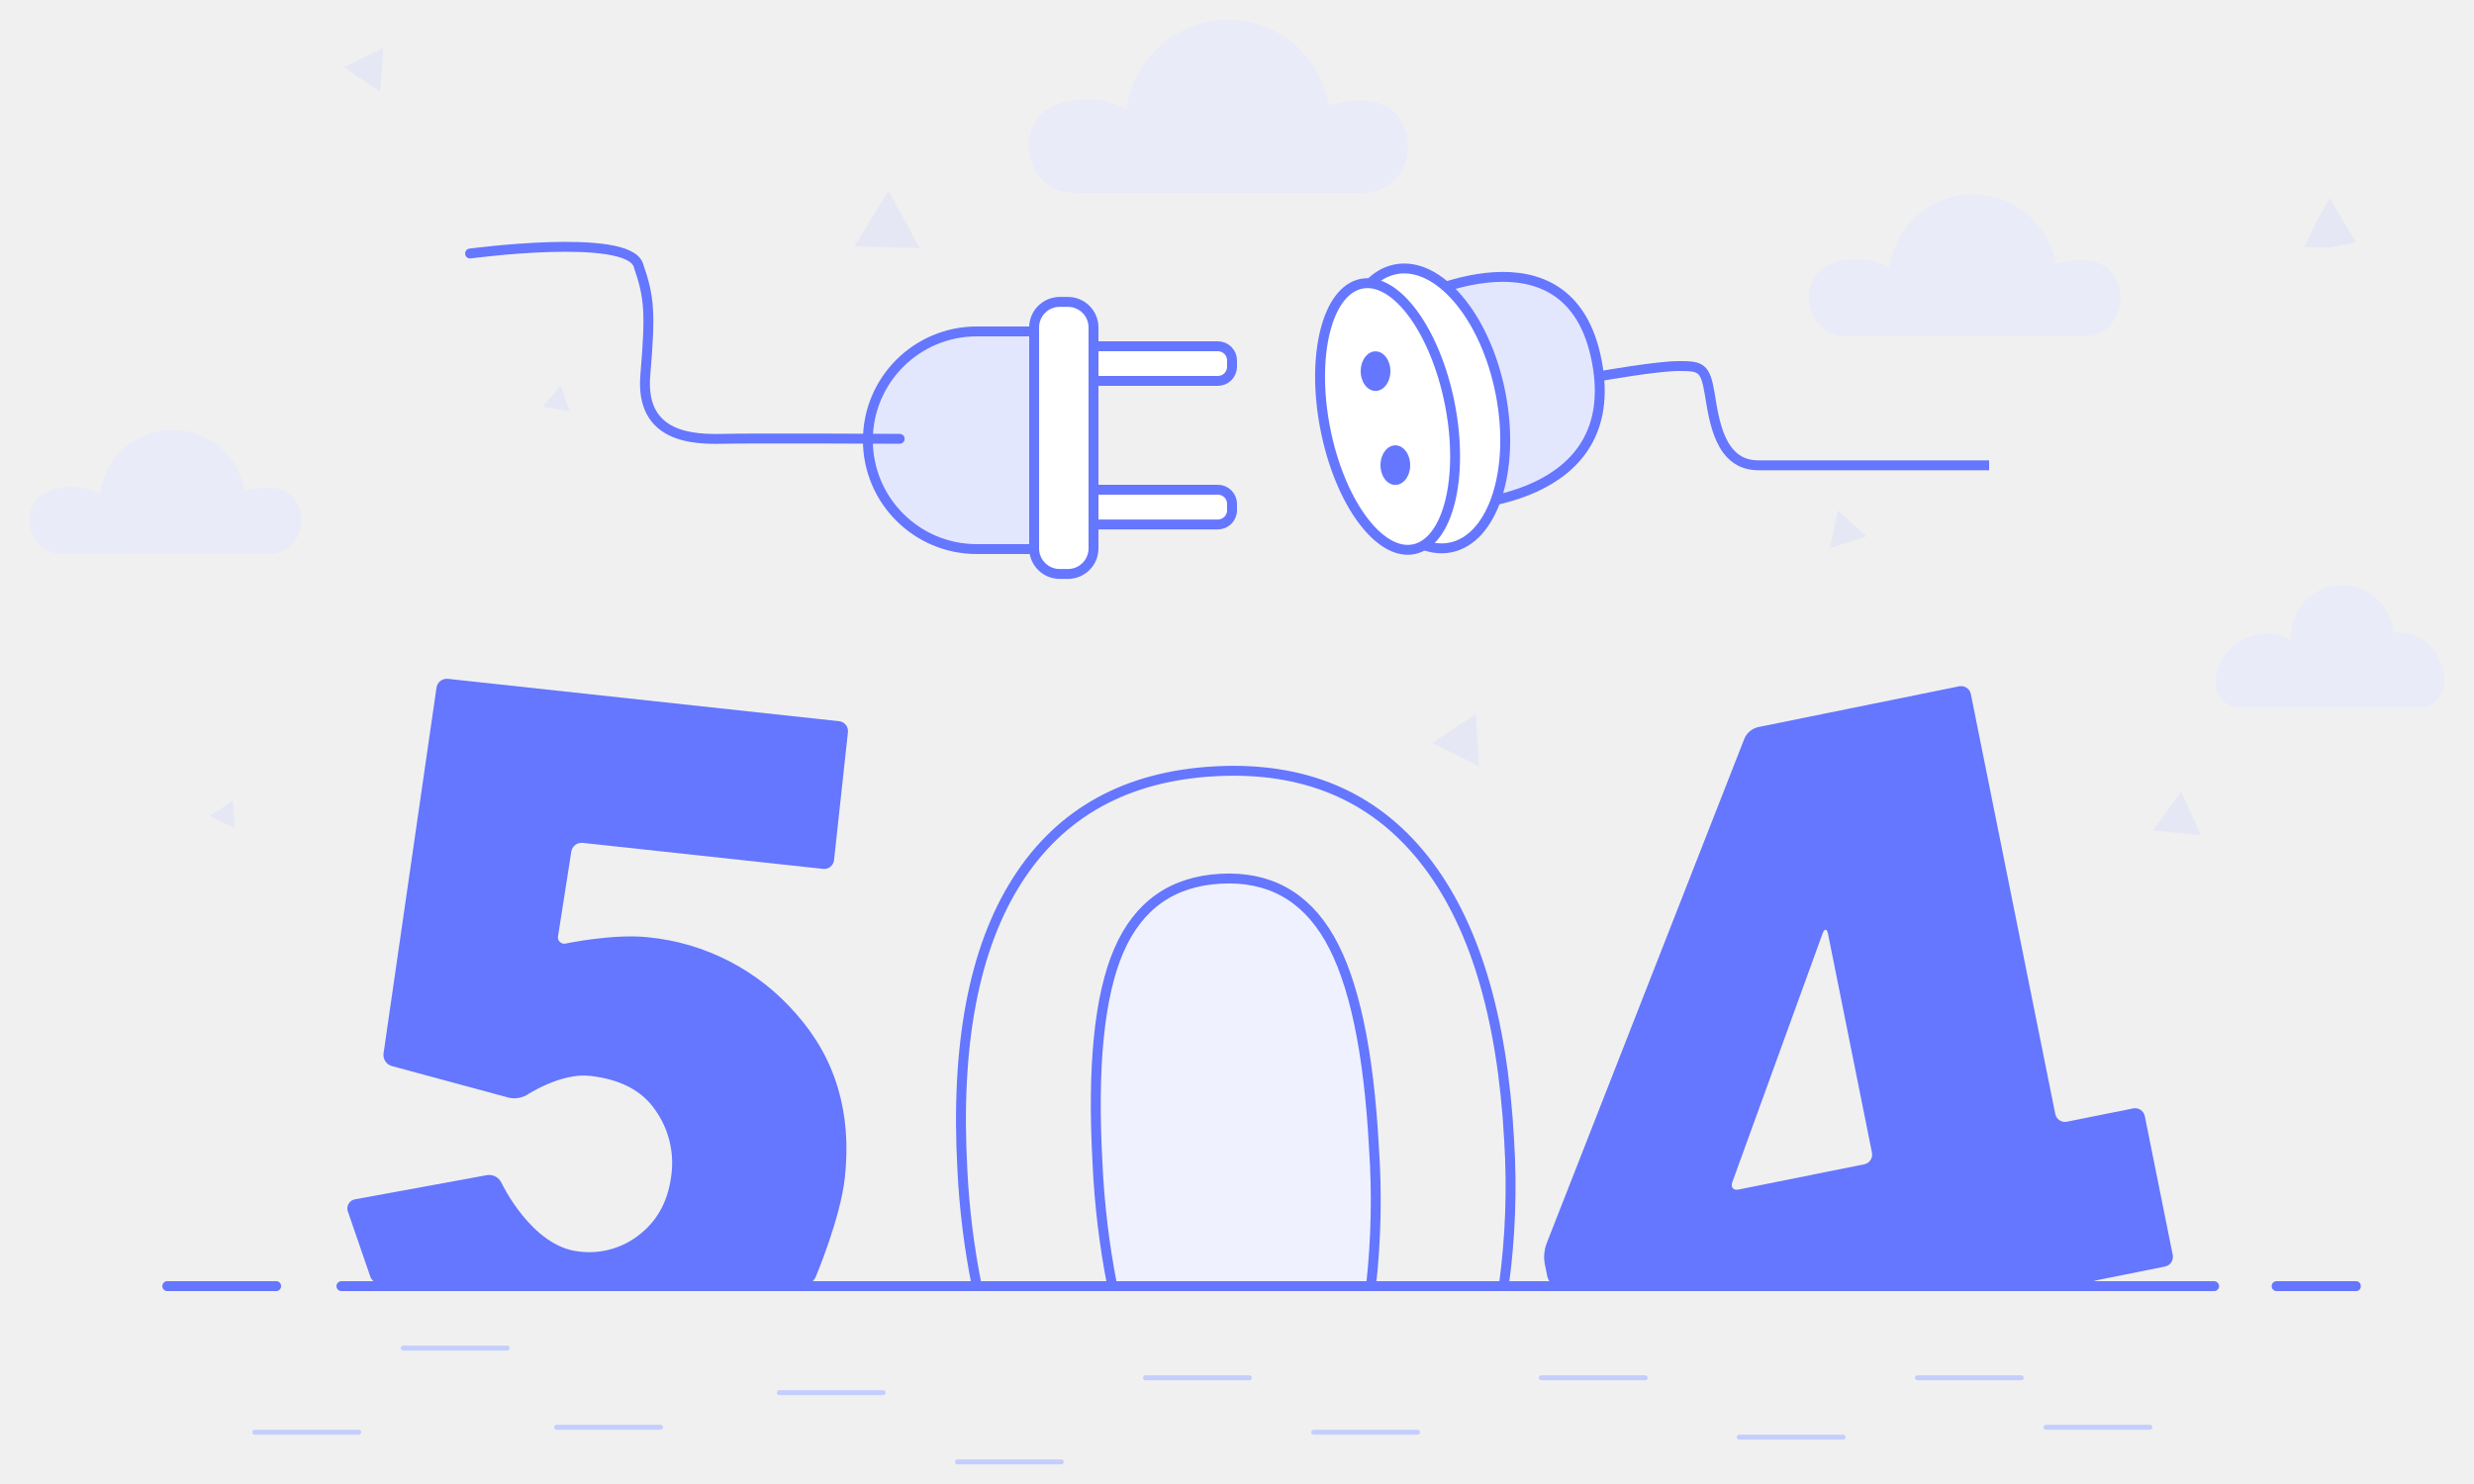
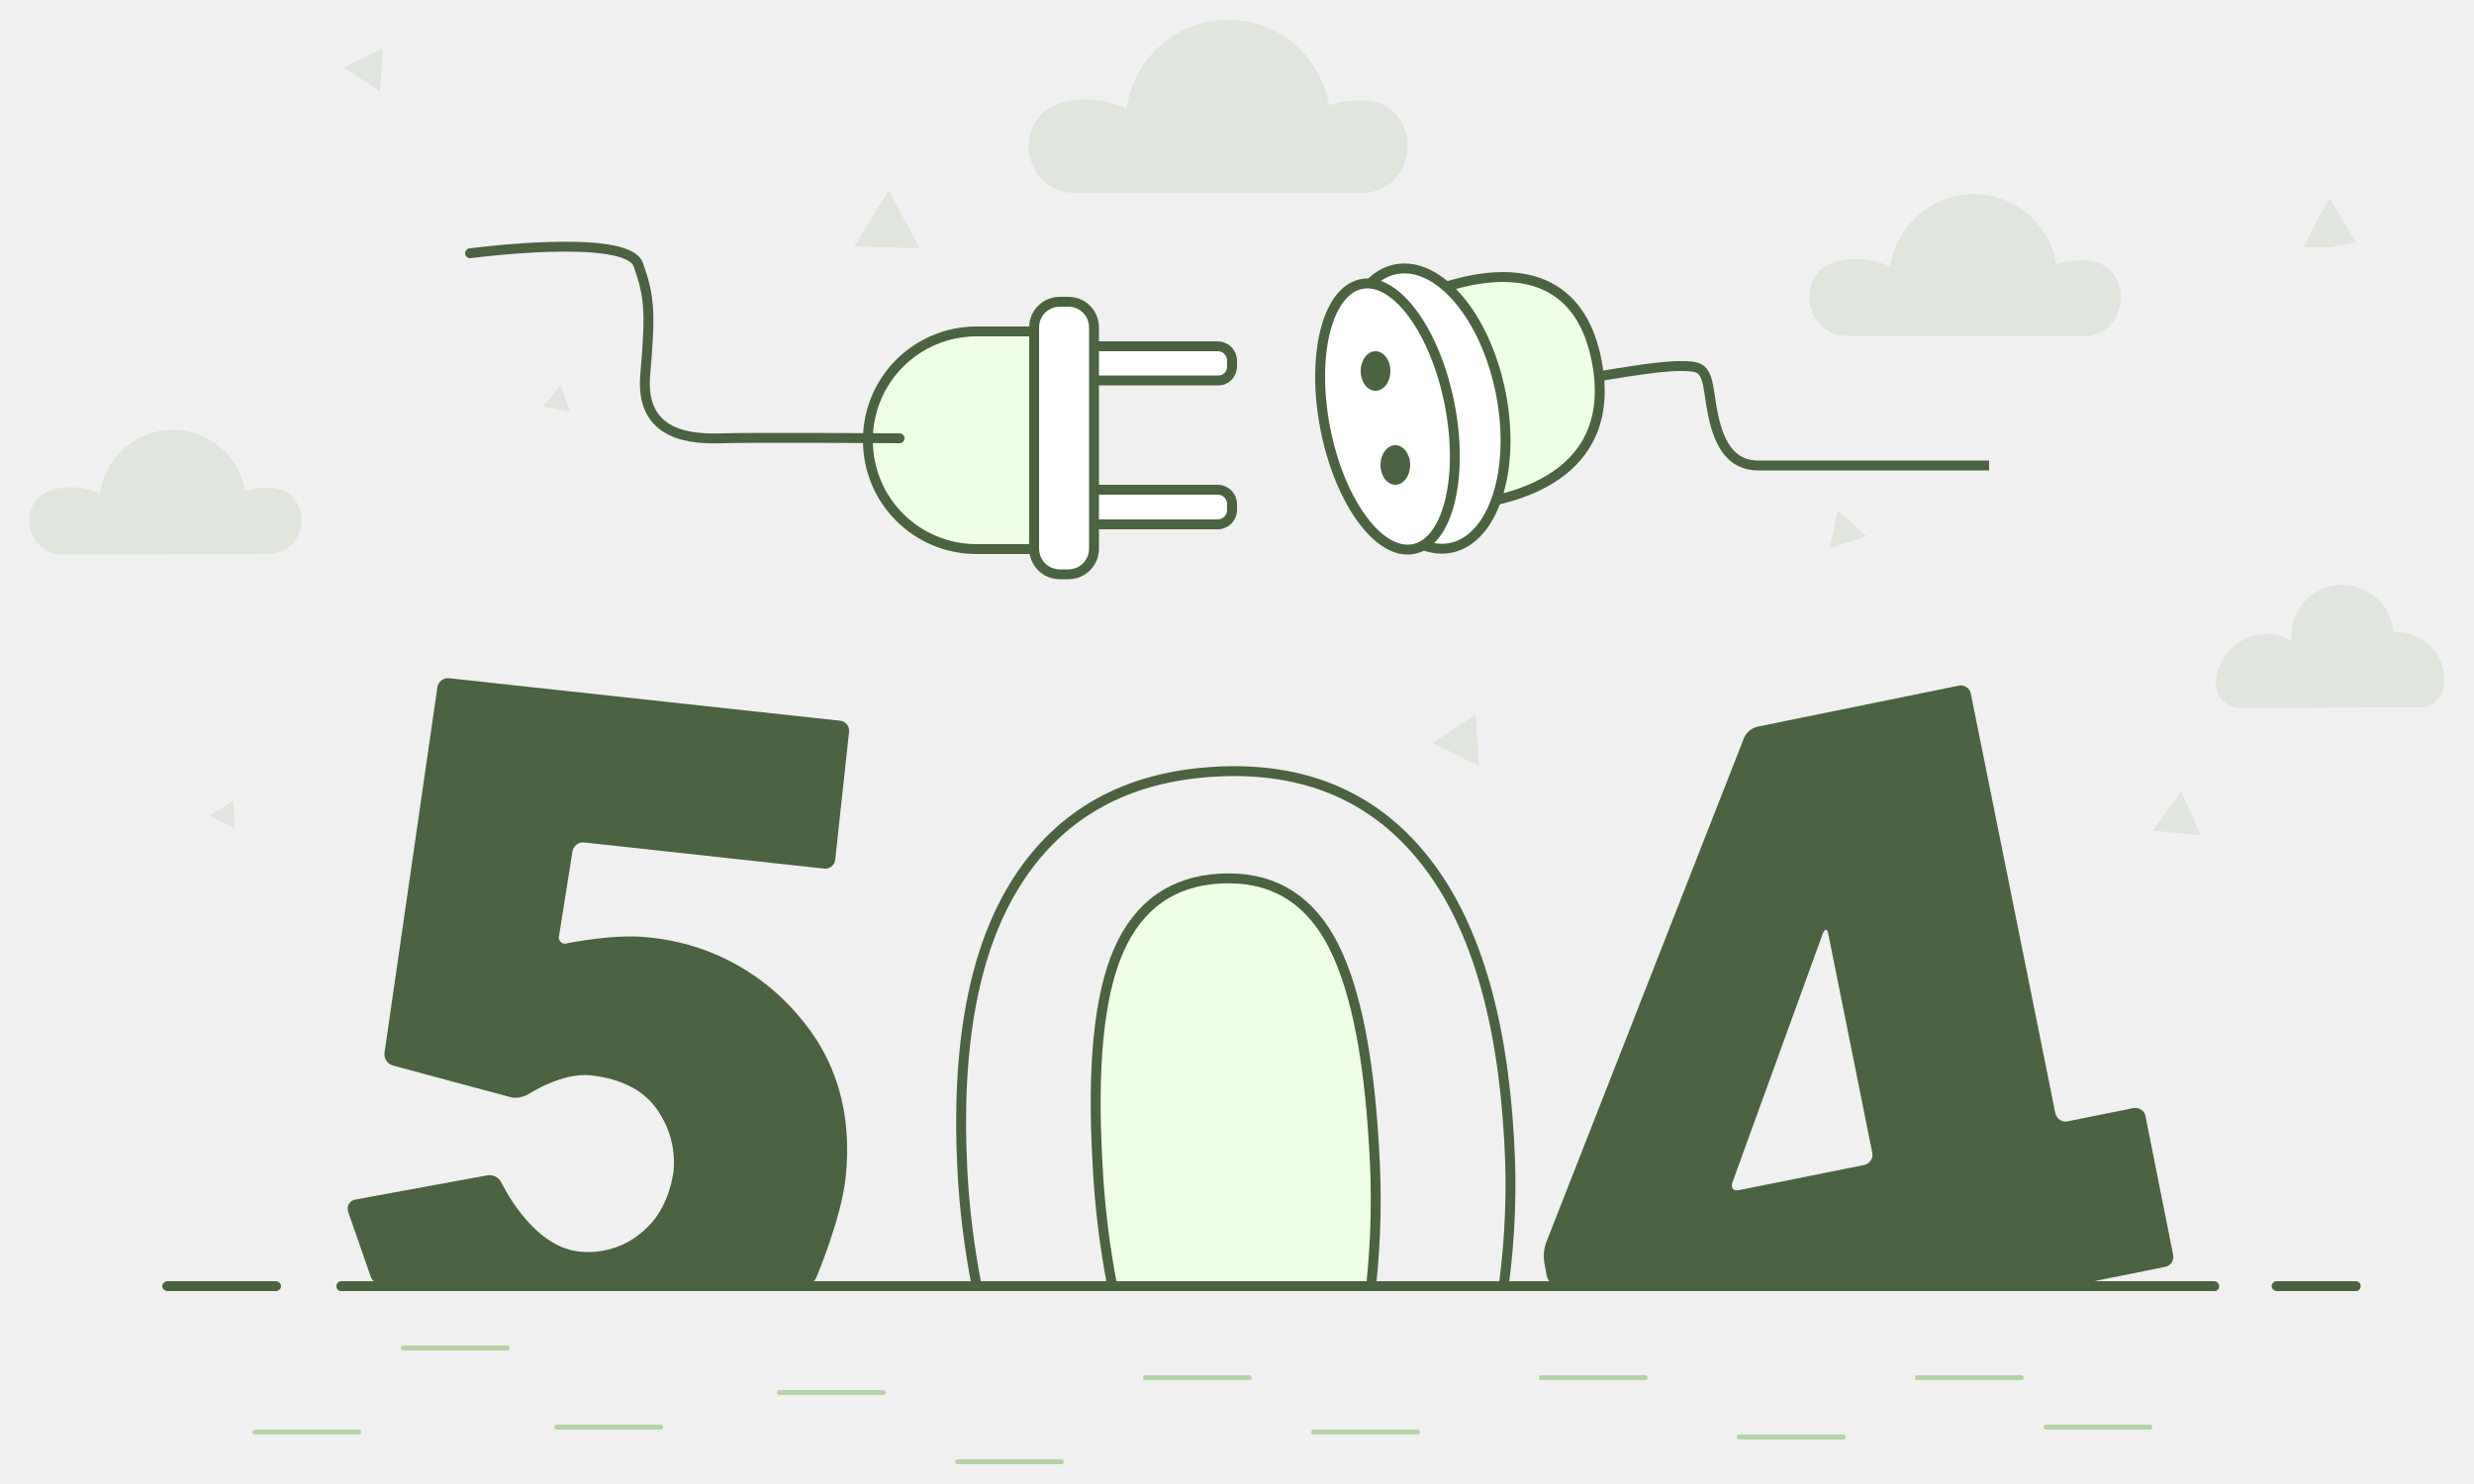
- <svg xmlns="http://www.w3.org/2000/svg" viewBox="0 0 500 300">
-   <path d="M489,143a5,5,0,0,0,4.91-4.37,10.37,10.37,0,0,0,.06-1.12,9.7,9.7,0,0,0-9.7-9.7l-.65,0a10.3,10.3,0,0,0-20.57.87q0,.39,0,.75a10.3,10.3,0,0,0-15.29,8.26.49.49,0,0,0,0,.12,4.91,4.91,0,0,0,4.92,5.17Z" fill="#e1e6ff" opacity="0.5" style="isolation:isolate" />
-   <path d="M420.87,68c9.83,0,10.47-14.8.66-15.37-.32,0-.64,0-1,0a16.23,16.23,0,0,0-5.05.8,17,17,0,0,0-33.59.53A15.68,15.68,0,0,0,371,53c-8.5,2.33-6.54,15,2.28,15Z" fill="#e1e6ff" opacity="0.5" style="isolation:isolate" />
-   <path d="M275.15,39c12,0,12.74-18,.8-18.69-.4,0-.82,0-1.23,0a20.14,20.14,0,0,0-6.15,1,20.66,20.66,0,0,0-40.86.66,18.85,18.85,0,0,0-8.22-1.87,19.13,19.13,0,0,0-4.57.56C204.27,23.23,206.34,39,217.31,39Z" fill="#e1e6ff" opacity="0.5" style="isolation:isolate" />
-   <path d="M285.21,60.75S317.15,44.08,322.71,73s-28.93,29.17-28.93,29.17Z" fill="#e3e7fe" />
-   <path d="M285.21,60.75S317.15,44.08,322.71,73s-28.93,29.17-28.93,29.17Z" fill="none" stroke="#6576ff" stroke-miterlimit="10" stroke-width="2" />
-   <path d="M323.6,76s11.24-2,15.69-2,5.35.23,6.24,5.57,2,14.49,9.8,14.49H402" fill="none" stroke="#6576ff" stroke-miterlimit="10" stroke-width="2" />
-   <ellipse cx="287.57" cy="82.58" rx="15.99" ry="28.66" transform="translate(-10.54 57.1) rotate(-11.14)" fill="#fff" />
-   <ellipse cx="287.57" cy="82.58" rx="15.99" ry="28.66" transform="translate(-10.54 57.1) rotate(-11.14)" fill="none" stroke="#6576ff" stroke-miterlimit="10" stroke-width="2" />
-   <ellipse cx="280.43" cy="84.19" rx="12.83" ry="27.35" transform="translate(-10.95 55.47) rotate(-11.08)" fill="#fff" />
-   <ellipse cx="280.43" cy="84.19" rx="12.83" ry="27.35" transform="translate(-10.95 55.47) rotate(-11.08)" fill="none" stroke="#6576ff" stroke-miterlimit="10" stroke-width="2" />
-   <ellipse cx="278" cy="75.03" rx="3" ry="4" fill="#6576ff" />
-   <ellipse cx="282" cy="94.03" rx="3" ry="4" fill="#6576ff" />
-   <path d="M215,111H197.4a22,22,0,0,1-22-22h0a22,22,0,0,1,22-22h16.23Z" fill="#e3e7fe" />
-   <path d="M215,111H197.4a22,22,0,0,1-22-22h0a22,22,0,0,1,22-22h16.23Z" fill="none" stroke="#6576ff" stroke-miterlimit="10" stroke-width="2" />
-   <path d="M216,99h30.13A2.87,2.87,0,0,1,249,101.9v1.25a2.87,2.87,0,0,1-2.87,2.87H216a0,0,0,0,1,0,0V99A0,0,0,0,1,216,99Z" fill="#fff" />
-   <path d="M216,99h30.13A2.87,2.87,0,0,1,249,101.9v1.25a2.87,2.87,0,0,1-2.87,2.87H216a0,0,0,0,1,0,0V99A0,0,0,0,1,216,99Z" fill="none" stroke="#6576ff" stroke-miterlimit="10" stroke-width="2" />
-   <path d="M216,70h30.13A2.87,2.87,0,0,1,249,72.9v1.25A2.87,2.87,0,0,1,246.13,77H216a0,0,0,0,1,0,0V70A0,0,0,0,1,216,70Z" fill="#fff" />
-   <path d="M216,70h30.13A2.87,2.87,0,0,1,249,72.9v1.25A2.87,2.87,0,0,1,246.13,77H216a0,0,0,0,1,0,0V70A0,0,0,0,1,216,70Z" fill="none" stroke="#6576ff" stroke-miterlimit="10" stroke-width="2" />
-   <path d="M95,51.25s31.73-4.25,34,2.31,2.49,9.57,1.42,22.3,9.79,13,15.83,12.85,35.58,0,35.58,0" fill="none" stroke="#6576ff" stroke-linecap="round" stroke-linejoin="round" stroke-width="2" />
-   <rect x="209" y="61.03" width="12" height="55" rx="5.17" ry="5.17" fill="#fff" />
-   <rect x="209" y="61.03" width="12" height="55" rx="5.17" ry="5.17" fill="none" stroke="#6576ff" stroke-miterlimit="10" stroke-width="2" />
-   <path d="M197.42,260H303.91A147.92,147.92,0,0,0,305,230.51q-2.06-37.83-17.32-56.94t-42.13-17.65q-26.86,1.47-40,22.11t-11.05,58.48A158.89,158.89,0,0,0,197.42,260Z" fill="none" stroke="#6576ff" stroke-miterlimit="10" stroke-width="2" />
-   <path d="M224.8,260h52.28a156.21,156.21,0,0,0,.6-28q-1.59-29.44-9-42.3t-22-12.06q-14.62.8-20.55,14.48T221.8,235A168.82,168.82,0,0,0,224.8,260Z" fill="#eff1ff" />
-   <path d="M224.8,260h52.28a156.21,156.21,0,0,0,.6-28q-1.59-29.44-9-42.3t-22-12.06q-14.62.8-20.55,14.48T221.8,235A168.82,168.82,0,0,0,224.8,260Z" fill="none" stroke="#6576ff" stroke-miterlimit="10" stroke-width="2" />
-   <path d="M129.54,249.34A16.28,16.28,0,0,1,117,253c-9.63-1-15.71-14-15.71-14a2.74,2.74,0,0,0-2.81-1.45l-26.72,4.9a1.87,1.87,0,0,0-1.51,2.3l4.65,13.5A3.42,3.42,0,0,0,77.7,260h84.37a3.27,3.27,0,0,0,2.78-1.85s5-11.83,5.9-20.11q2.13-19.66-9.91-33.15a45.39,45.39,0,0,0-29.9-15.42c-7-.75-16.49,1.25-16.49,1.25a1.29,1.29,0,0,1-1.65-1.57l2.66-17a2.13,2.13,0,0,1,2.3-1.76l48.6,5.26a2,2,0,0,0,2.2-1.77L171.37,148a2,2,0,0,0-1.77-2.2l-79.1-8.57A2.1,2.1,0,0,0,88.22,139L77.51,213a2.33,2.33,0,0,0,1.65,2.5l23.75,6.42a5.09,5.09,0,0,0,3.6-.59s6.78-4.48,12.67-3.84q9.22,1,13.26,6.92a18.46,18.46,0,0,1,3.29,12.74Q134.89,245,129.54,249.34Z" fill="#6576ff" />
-   <rect x="51" y="289.03" width="22" height="1" rx="0.5" ry="0.5" fill="#c4cefe" />
-   <rect x="112" y="288.03" width="22" height="1" rx="0.5" ry="0.5" fill="#c4cefe" />
-   <rect x="157" y="281.03" width="22" height="1" rx="0.5" ry="0.5" fill="#c4cefe" />
-   <rect x="193" y="295.03" width="22" height="1" rx="0.5" ry="0.5" fill="#c4cefe" />
-   <rect x="265" y="289.03" width="22" height="1" rx="0.5" ry="0.5" fill="#c4cefe" />
-   <rect x="351" y="290.03" width="22" height="1" rx="0.5" ry="0.5" fill="#c4cefe" />
-   <rect x="81" y="272.03" width="22" height="1" rx="0.5" ry="0.5" fill="#c4cefe" />
-   <rect x="231" y="278.03" width="22" height="1" rx="0.5" ry="0.5" fill="#c4cefe" />
-   <rect x="387" y="278.03" width="22" height="1" rx="0.5" ry="0.5" fill="#c4cefe" />
-   <rect x="311" y="278.03" width="22" height="1" rx="0.5" ry="0.5" fill="#c4cefe" />
-   <rect x="413" y="288.03" width="22" height="1" rx="0.5" ry="0.5" fill="#c4cefe" />
-   <path d="M448.49,260a1,1,0,0,1-1,1H69a1,1,0,0,1-1-1h0a1,1,0,0,1,1-1H447.47a1,1,0,0,1,1,1Z" fill="#6576ff" />
-   <path d="M56.81,260a1,1,0,0,1-.88,1H33.69a1,1,0,0,1-.88-1h0a1,1,0,0,1,.88-1H55.93a1,1,0,0,1,.88,1Z" fill="#6576ff" />
-   <path d="M477.12,260a.94.94,0,0,1-.88,1H460a1,1,0,0,1-.89-1h0a1,1,0,0,1,.89-1h16.23a.94.94,0,0,1,.88,1Z" fill="#6576ff" />
-   <path d="M54.19,112c8.49,0,9.15-12.8.67-13.37-.32,0-.65,0-1,0a14.22,14.22,0,0,0-4.4.69,14.78,14.78,0,0,0-29.24.46,13.6,13.6,0,0,0-5.88-1.33,13.44,13.44,0,0,0-3.61.49c-7.41,2-5.69,13.09,2,13.09Z" fill="#e1e6ff" opacity="0.5" style="isolation:isolate" />
-   <path d="M420.36,260c1.1,0,2-.2,1.92-.44s.79-.62,1.87-.83l13.39-2.69a2,2,0,0,0,1.57-2.36l-5.64-28.05a2,2,0,0,0-2.35-1.56l-13.4,2.69a2,2,0,0,1-2.35-1.57l-17.06-84.88a2,2,0,0,0-2.35-1.57L355.26,147a4.07,4.07,0,0,0-2.69,2.25L312.51,251.53a7.87,7.87,0,0,0-.34,3.82l.55,2.72a2.55,2.55,0,0,0,2.39,2Zm-52-71.32c.38-1,.86-1,1.08.08l8.89,44.26a2,2,0,0,1-1.56,2.35l-25.39,5.1c-1.08.22-1.65-.45-1.28-1.48Z" fill="#6576ff" />
-   <g opacity="0.5">
-     <polygon points="435.13 167.88 437.97 163.94 440.81 160 442.8 164.43 444.8 168.85 439.96 168.37 435.13 167.88" fill="#dae0f7" />
-     <polygon points="172.64 49.82 176.1 44.17 179.56 38.53 182.72 44.35 185.88 50.17 179.26 50 172.64 49.82" fill="#dae0f7" />
-     <polygon points="76.82 18.56 73.16 16.08 69.49 13.6 73.47 11.67 77.45 9.73 77.14 14.15 76.82 18.56" fill="#dae0f7" />
-     <polygon points="377.22 108.43 373.51 109.63 369.81 110.82 370.63 107.02 371.44 103.21 374.33 105.82 377.22 108.43" fill="#dae0f7" />
-     <polygon points="476.2 49.03 470.92 50.03 465.64 50.03 468.24 44.65 470.84 40.06 473.52 44.6 476.2 49.03" fill="#dae0f7" />
-     <polygon points="298.9 154.9 294.17 152.54 289.45 150.19 293.85 147.28 298.25 144.36 298.57 149.63 298.9 154.9" fill="#dae0f7" />
-     <polygon points="47.45 167.44 44.94 166.19 42.44 164.94 44.77 163.4 47.1 161.85 47.28 164.64 47.45 167.44" fill="#dae0f7" />
-     <polygon points="115.21 83.19 112.46 82.7 109.7 82.21 111.51 80.07 113.31 77.93 114.26 80.56 115.21 83.19" fill="#dae0f7" />
+ <svg xmlns="http://www.w3.org/2000/svg" version="1.1" id="Layer_1" x="0px" y="0px" viewBox="0 0 500 300" style="enable-background:new 0 0 500 300;" xml:space="preserve">
+   <style type="text/css">
+ 	.st0{opacity:0.5;fill:#CDD8C7;enable-background:new    ;}
+ 	.st1{fill:#EFFFE6;}
+ 	.st2{fill:none;stroke:#4B6340;stroke-width:2;stroke-miterlimit:10;}
+ 	.st3{fill:#FFFFFF;}
+ 	.st4{fill:#4B6340;}
+ 	.st5{fill:none;stroke:#4B6340;stroke-width:2;stroke-linecap:round;stroke-linejoin:round;}
+ 	.st6{fill:#B6D3A7;}
+ 	.st7{opacity:0.5;}
+ 	.st8{fill:#CDD8C7;}
+ </style>
+   <path class="st0" d="M489,143c2.5,0,4.6-1.9,4.9-4.4c0-0.4,0.1-0.7,0.1-1.1c0-5.4-4.3-9.7-9.7-9.7l0,0h-0.6  c-0.4-5.7-5.4-9.9-11.1-9.5c-5.4,0.4-9.6,4.9-9.5,10.4c0,0.3,0,0.5,0,0.8c-5-2.8-11.2-1-14,4c-0.7,1.3-1.2,2.8-1.3,4.3  c0,0,0,0.1,0,0.1c-0.1,2.7,1.9,5,4.6,5.2c0.1,0,0.2,0,0.3,0L489,143z" />
+   <path class="st0" d="M420.9,68c9.8,0,10.5-14.8,0.7-15.4c-0.3,0-0.6,0-1,0c-1.7,0-3.4,0.3-5,0.8c-1.6-9.3-10.4-15.5-19.6-13.9  c-7.3,1.3-12.9,7.1-14,14.4c-3.4-1.6-7.3-2-10.9-1c-8.5,2.3-6.5,15,2.3,15H420.9z" />
+   <path class="st0" d="M275.1,39c12,0,12.7-18,0.8-18.7c-0.4,0-0.8,0-1.2,0c-2.1,0-4.2,0.3-6.1,1c-1.9-11.3-12.5-18.9-23.8-17  c-9,1.5-15.9,8.7-17.1,17.7c-2.6-1.2-5.4-1.9-8.2-1.9c-1.5,0-3.1,0.2-4.6,0.6c-10.6,2.6-8.6,18.3,2.4,18.3H275.1z" />
+   <path class="st1" d="M285.2,60.8c0,0,31.9-16.7,37.5,12.2s-28.9,29.2-28.9,29.2L285.2,60.8z" />
+   <path class="st2" d="M285.2,60.8c0,0,31.9-16.7,37.5,12.2s-28.9,29.2-28.9,29.2L285.2,60.8z" />
+   <path class="st2" d="M323.6,76c0,0,11.2-2,15.7-2s5.4,0.2,6.2,5.6s2,14.5,9.8,14.5H402" />
+   <ellipse transform="matrix(0.9812 -0.1932 0.1932 0.9812 -10.5335 57.1155)" class="st3" cx="287.6" cy="82.6" rx="16" ry="28.7" />
+   <ellipse transform="matrix(0.9812 -0.1932 0.1932 0.9812 -10.5335 57.1155)" class="st2" cx="287.6" cy="82.6" rx="16" ry="28.7" />
+   <ellipse transform="matrix(0.9814 -0.1922 0.1922 0.9814 -10.9538 55.4628)" class="st3" cx="280.4" cy="84.2" rx="12.8" ry="27.3" />
+   <ellipse transform="matrix(0.9814 -0.1922 0.1922 0.9814 -10.9538 55.4628)" class="st2" cx="280.4" cy="84.2" rx="12.8" ry="27.3" />
+   <ellipse class="st4" cx="278" cy="75" rx="3" ry="4" />
+   <ellipse class="st4" cx="282" cy="94" rx="3" ry="4" />
+   <path class="st1" d="M215,111h-17.6c-12.2,0-22-9.8-22-22l0,0c0-12.2,9.8-22,22-22h16.2L215,111z" />
+   <path class="st2" d="M215,111h-17.6c-12.2,0-22-9.8-22-22l0,0c0-12.2,9.8-22,22-22h16.2L215,111z" />
+   <path class="st3" d="M216,99h30.1c1.6,0,2.9,1.3,2.9,2.9c0,0,0,0,0,0v1.2c0,1.6-1.3,2.9-2.9,2.9H216l0,0V99L216,99z" />
+   <path class="st2" d="M216,99h30.1c1.6,0,2.9,1.3,2.9,2.9c0,0,0,0,0,0v1.2c0,1.6-1.3,2.9-2.9,2.9H216l0,0V99L216,99z" />
+   <path class="st3" d="M216,70h30.1c1.6,0,2.9,1.3,2.9,2.9c0,0,0,0,0,0v1.2c0,1.6-1.3,2.9-2.9,2.8H216l0,0V70L216,70z" />
+   <path class="st2" d="M216,70h30.1c1.6,0,2.9,1.3,2.9,2.9c0,0,0,0,0,0v1.2c0,1.6-1.3,2.9-2.9,2.8H216l0,0V70L216,70z" />
+   <path class="st5" d="M95,51.2c0,0,31.7-4.2,34,2.3s2.5,9.6,1.4,22.3s9.8,13,15.8,12.8s35.6,0,35.6,0" />
+   <path class="st3" d="M214.2,61h1.7c2.9,0,5.2,2.3,5.2,5.2v44.7c0,2.9-2.3,5.2-5.2,5.2h-1.7c-2.9,0-5.2-2.3-5.2-5.2V66.2  C209,63.3,211.3,61,214.2,61z" />
+   <path class="st2" d="M214.2,61h1.7c2.9,0,5.2,2.3,5.2,5.2v44.7c0,2.9-2.3,5.2-5.2,5.2h-1.7c-2.9,0-5.2-2.3-5.2-5.2V66.2  C209,63.3,211.3,61,214.2,61z" />
+   <path class="st2" d="M197.4,260h106.5c1.3-9.8,1.7-19.6,1.1-29.5c-1.4-25.2-7.1-44.2-17.3-56.9c-10.2-12.7-24.2-18.6-42.1-17.6  c-17.9,1-31.2,8.4-40,22.1s-12.4,33.3-11.1,58.5C194.9,244.4,195.9,252.3,197.4,260z" />
+   <path class="st1" d="M224.8,260h52.3c1-9.3,1.2-18.7,0.6-28c-1.1-19.6-4.1-33.7-9-42.3s-12.3-12.6-22-12.1  c-9.7,0.5-16.6,5.4-20.6,14.5s-5.4,23.4-4.3,42.9C222.2,243.4,223.2,251.8,224.8,260z" />
+   <path class="st2" d="M224.8,260h52.3c1-9.3,1.2-18.7,0.6-28c-1.1-19.6-4.1-33.7-9-42.3s-12.3-12.6-22-12.1  c-9.7,0.5-16.6,5.4-20.6,14.5s-5.4,23.4-4.3,42.9C222.2,243.4,223.2,251.8,224.8,260z" />
+   <path class="st4" d="M129.5,249.3c-3.5,2.9-8,4.2-12.5,3.7c-9.6-1-15.7-14-15.7-14c-0.5-1-1.7-1.6-2.8-1.4l-26.7,4.9  c-1,0.2-1.7,1.1-1.5,2.1c0,0.1,0,0.1,0,0.2l4.7,13.5c0.6,1,1.6,1.7,2.8,1.8h84.4c1.2-0.1,2.3-0.8,2.8-1.9c0,0,5-11.8,5.9-20.1  c1.4-13.1-1.9-24.2-9.9-33.2c-7.6-8.8-18.3-14.3-29.9-15.4c-7-0.8-16.5,1.2-16.5,1.2c-0.7,0.2-1.4-0.1-1.6-0.8  c-0.1-0.2-0.1-0.5,0-0.8l2.7-17c0.2-1.1,1.2-1.9,2.3-1.8l48.6,5.3c1.1,0.1,2.1-0.7,2.2-1.8l2.8-25.9c0.1-1.1-0.7-2.1-1.8-2.2  l-79.1-8.6c-1.1-0.1-2.1,0.7-2.3,1.8l-10.7,74c-0.1,1.1,0.6,2.2,1.7,2.5l23.8,6.4c1.2,0.3,2.5,0,3.6-0.6c0,0,6.8-4.5,12.7-3.8  c6.1,0.7,10.6,3,13.3,6.9c2.6,3.7,3.8,8.2,3.3,12.7C135.2,242.4,133.1,246.4,129.5,249.3z" />
+   <path class="st6" d="M51.5,289h21c0.3,0,0.5,0.2,0.5,0.5l0,0c0,0.3-0.2,0.5-0.5,0.5h-21c-0.3,0-0.5-0.2-0.5-0.5l0,0  C51,289.3,51.2,289,51.5,289z" />
+   <path class="st6" d="M112.5,288h21c0.3,0,0.5,0.2,0.5,0.5l0,0c0,0.3-0.2,0.5-0.5,0.5h-21c-0.3,0-0.5-0.2-0.5-0.5l0,0  C112,288.3,112.2,288,112.5,288z" />
+   <path class="st6" d="M157.5,281h21c0.3,0,0.5,0.2,0.5,0.5l0,0c0,0.3-0.2,0.5-0.5,0.5h-21c-0.3,0-0.5-0.2-0.5-0.5l0,0  C157,281.3,157.2,281,157.5,281z" />
+   <path class="st6" d="M193.5,295h21c0.3,0,0.5,0.2,0.5,0.5l0,0c0,0.3-0.2,0.5-0.5,0.5h-21c-0.3,0-0.5-0.2-0.5-0.5l0,0  C193,295.3,193.2,295,193.5,295z" />
+   <path class="st6" d="M265.5,289h21c0.3,0,0.5,0.2,0.5,0.5l0,0c0,0.3-0.2,0.5-0.5,0.5h-21c-0.3,0-0.5-0.2-0.5-0.5l0,0  C265,289.3,265.2,289,265.5,289z" />
+   <path class="st6" d="M351.5,290h21c0.3,0,0.5,0.2,0.5,0.5l0,0c0,0.3-0.2,0.5-0.5,0.5h-21c-0.3,0-0.5-0.2-0.5-0.5l0,0  C351,290.3,351.2,290,351.5,290z" />
+   <path class="st6" d="M81.5,272h21c0.3,0,0.5,0.2,0.5,0.5l0,0c0,0.3-0.2,0.5-0.5,0.5h-21c-0.3,0-0.5-0.2-0.5-0.5l0,0  C81,272.3,81.2,272,81.5,272z" />
+   <path class="st6" d="M231.5,278h21c0.3,0,0.5,0.2,0.5,0.5l0,0c0,0.3-0.2,0.5-0.5,0.5h-21c-0.3,0-0.5-0.2-0.5-0.5l0,0  C231,278.3,231.2,278,231.5,278z" />
+   <path class="st6" d="M387.5,278h21c0.3,0,0.5,0.2,0.5,0.5l0,0c0,0.3-0.2,0.5-0.5,0.5h-21c-0.3,0-0.5-0.2-0.5-0.5l0,0  C387,278.3,387.2,278,387.5,278z" />
+   <path class="st6" d="M311.5,278h21c0.3,0,0.5,0.2,0.5,0.5l0,0c0,0.3-0.2,0.5-0.5,0.5h-21c-0.3,0-0.5-0.2-0.5-0.5l0,0  C311,278.3,311.2,278,311.5,278z" />
+   <path class="st6" d="M413.5,288h21c0.3,0,0.5,0.2,0.5,0.5l0,0c0,0.3-0.2,0.5-0.5,0.5h-21c-0.3,0-0.5-0.2-0.5-0.5l0,0  C413,288.3,413.2,288,413.5,288z" />
+   <path class="st4" d="M448.5,260c0,0.6-0.4,1-1,1H69c-0.6,0-1-0.4-1-1l0,0c0-0.6,0.4-1,1-1h378.5C448,259,448.5,259.4,448.5,260  L448.5,260z" />
+   <path class="st4" d="M56.8,260c0,0.5-0.4,0.9-0.9,1H33.7c-0.5-0.1-0.9-0.5-0.9-1l0,0c0-0.5,0.4-0.9,0.9-1h22.2  C56.4,259.1,56.8,259.5,56.8,260z" />
+   <path class="st4" d="M477.1,260c0,0.5-0.4,1-0.9,1c0,0,0,0,0,0H460c-0.5-0.1-0.9-0.5-0.9-1l0,0c0-0.5,0.4-0.9,0.9-1h16.2  C476.7,259,477.1,259.5,477.1,260C477.1,260,477.1,260,477.1,260L477.1,260z" />
+   <path class="st0" d="M54.2,112c8.5,0,9.1-12.8,0.7-13.4c-0.3,0-0.7,0-1,0c-1.5,0-3,0.2-4.4,0.7c-1.3-8.1-8.9-13.5-17-12.2  c-6.4,1.1-11.4,6.2-12.3,12.7c-1.8-0.9-3.8-1.3-5.9-1.3c-1.2,0-2.4,0.2-3.6,0.5c-7.4,2-5.7,13.1,2,13.1L54.2,112z" />
+   <path class="st4" d="M420.4,260c1.1,0,2-0.2,1.9-0.4s0.8-0.6,1.9-0.8l13.4-2.7c1.1-0.2,1.8-1.3,1.6-2.4c0,0,0,0,0,0l-5.6-28.1  c-0.2-1.1-1.3-1.8-2.4-1.6l-13.4,2.7c-1.1,0.2-2.1-0.5-2.4-1.6l-17.1-84.9c-0.2-1.1-1.3-1.8-2.4-1.6l-40.7,8.3  c-1.2,0.3-2.2,1.1-2.7,2.2l-40.1,102.3c-0.4,1.2-0.5,2.5-0.3,3.8l0.5,2.7c0.2,1.1,1.2,2,2.4,2L420.4,260z M368.4,188.7  c0.4-1,0.9-1,1.1,0.1l8.9,44.3c0.2,1.1-0.5,2.1-1.6,2.4l-25.4,5.1c-1.1,0.2-1.6-0.4-1.3-1.5L368.4,188.7z" />
+   <g class="st7">
+     <polygon class="st8" points="435.1,167.9 438,163.9 440.8,160 442.8,164.4 444.8,168.9 440,168.4  " />
+     <polygon class="st8" points="172.6,49.8 176.1,44.2 179.6,38.5 182.7,44.3 185.9,50.2 179.3,50  " />
+     <polygon class="st8" points="76.8,18.6 73.2,16.1 69.5,13.6 73.5,11.7 77.4,9.7 77.1,14.1  " />
+     <polygon class="st8" points="377.2,108.4 373.5,109.6 369.8,110.8 370.6,107 371.4,103.2 374.3,105.8  " />
+     <polygon class="st8" points="476.2,49 470.9,50 465.6,50 468.2,44.7 470.8,40.1 473.5,44.6  " />
+     <polygon class="st8" points="298.9,154.9 294.2,152.5 289.5,150.2 293.9,147.3 298.2,144.4 298.6,149.6  " />
+     <polygon class="st8" points="47.5,167.4 44.9,166.2 42.4,164.9 44.8,163.4 47.1,161.9 47.3,164.6  " />
+     <polygon class="st8" points="115.2,83.2 112.5,82.7 109.7,82.2 111.5,80.1 113.3,77.9 114.3,80.6  " />
  </g>
</svg>
